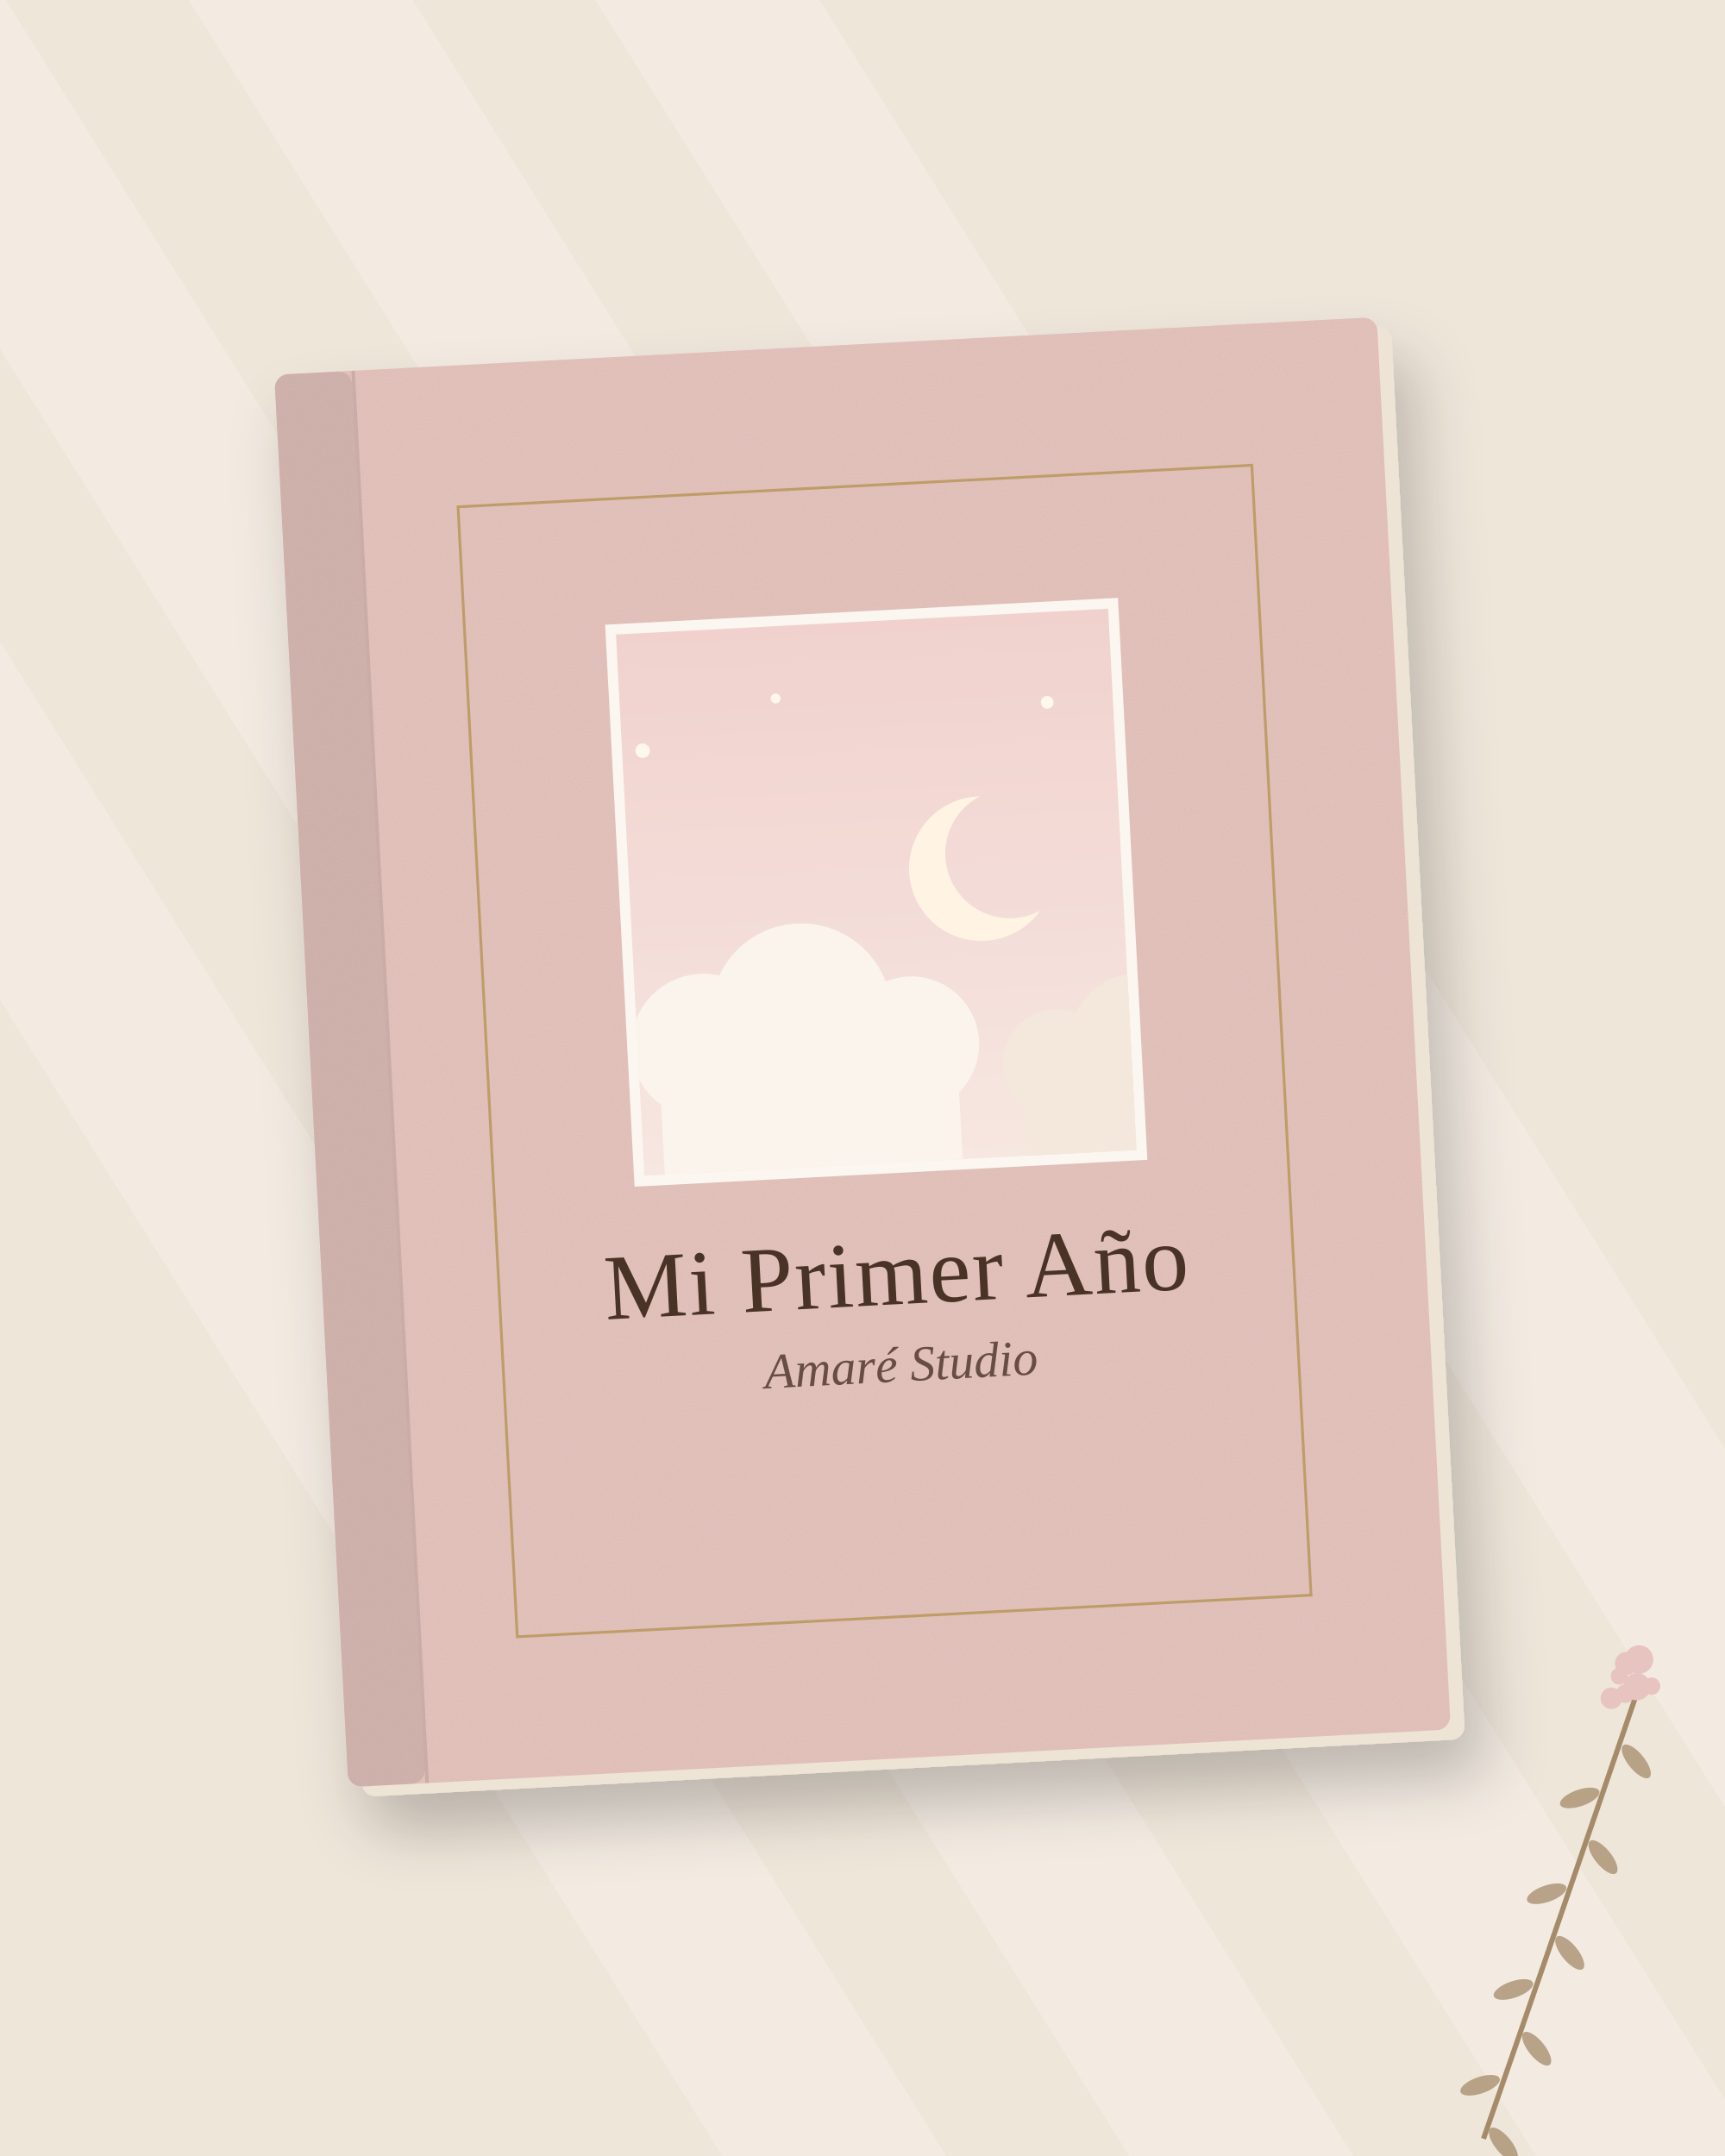
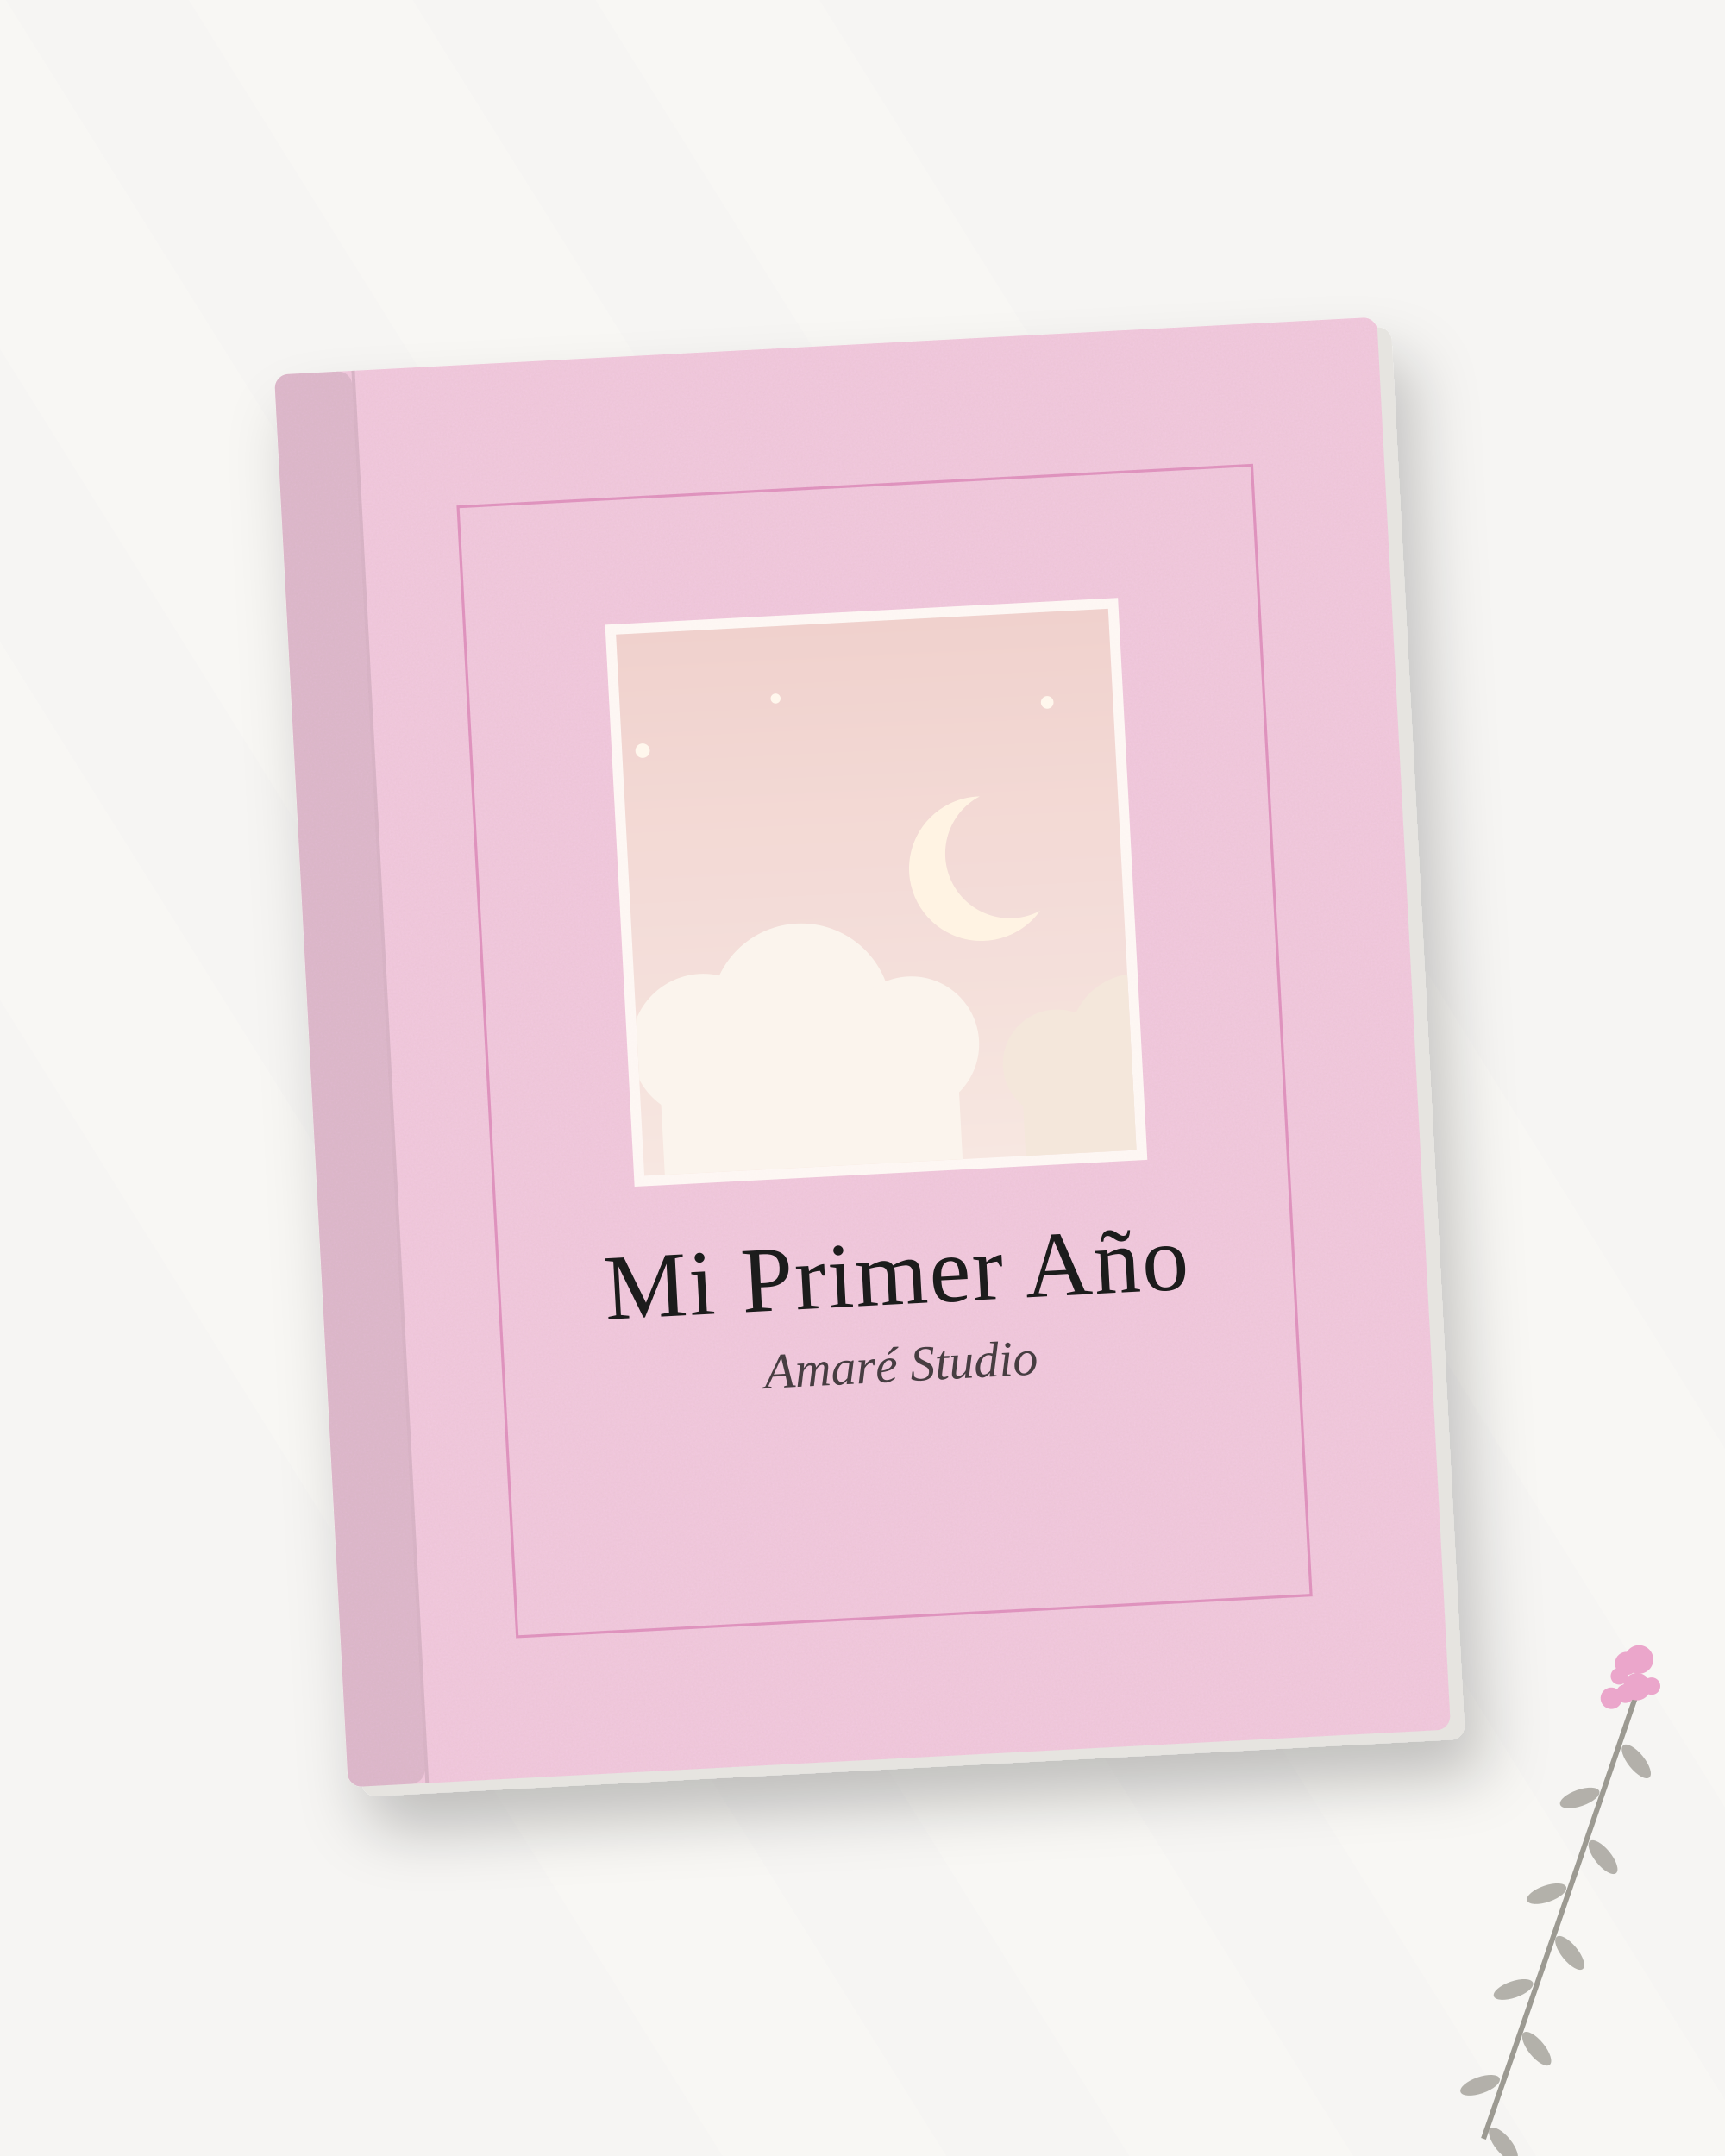
<svg xmlns="http://www.w3.org/2000/svg" viewBox="0 0 1000 1250" width="1000" height="1250" role="img">
  <defs>
    <filter id="miprimerancgrain" x="0" y="0" width="100%" height="100%">
      <feTurbulence type="fractalNoise" baseFrequency=".9" numOctaves="2" seed="7" result="n" />
      <feColorMatrix type="matrix" values="0 0 0 0 .29  0 0 0 0 .2  0 0 0 0 .16  0 0 0 .07 0" />
      <feComposite in2="SourceGraphic" operator="in" />
    </filter>
    <filter id="miprimerancshadow" x="-20%" y="-20%" width="140%" height="150%">
      <feGaussianBlur in="SourceAlpha" stdDeviation="18" />
      <feOffset dx="10" dy="22" />
      <feComponentTransfer>
        <feFuncA type="linear" slope=".22" />
      </feComponentTransfer>
      <feMerge>
        <feMergeNode />
        <feMergeNode in="SourceGraphic" />
      </feMerge>
    </filter>
    <filter id="miprimerancsoft" x="-50%" y="-50%" width="200%" height="200%">
      <feGaussianBlur stdDeviation="70" />
    </filter>
    <linearGradient id="miprimerancspine" x1="0" y1="0" x2="1" y2="0">
      <stop offset="0" stop-color="#000" stop-opacity="0" />
      <stop offset=".44" stop-color="#4A3228" stop-opacity=".05" />
      <stop offset=".5" stop-color="#4A3228" stop-opacity=".22" />
      <stop offset=".56" stop-color="#4A3228" stop-opacity=".05" />
      <stop offset="1" stop-color="#000" stop-opacity="0" />
    </linearGradient>
  </defs>
-   <rect width="1000" height="1250" fill="#EFE6DA" />
-   <rect width="1000" height="1250" fill="#EFE6DA" filter="url(#miprimerangrain)" />
+   <rect width="1000" height="1250" fill="#F6F5F3" />
+   <rect width="1000" height="1250" fill="#F6F5F3" filter="url(#miprimerangrain)" />
  <g opacity=".26" filter="url(#miprimeransoft)" transform="rotate(-32 500.0 625.0)">
    <rect x="100" y="-500" width="110" height="2375" fill="#FFFDF8" />
    <rect x="300" y="-500" width="110" height="2375" fill="#FFFDF8" />
    <rect x="500" y="-500" width="110" height="2375" fill="#FFFDF8" />
    <rect x="700" y="-500" width="110" height="2375" fill="#FFFDF8" />
  </g>
  <g transform="translate(860 1240) rotate(16) scale(1.2)">
-     <path d="M0 0 Q6 -110 12 -230" stroke="#A58B6A" stroke-width="2.5" fill="none" />
-     <ellipse cx="10.0" cy="-0.0" rx="10" ry="4" transform="rotate(35 10.0 -0.0)" fill="#A58B6A" opacity=".75" />
-     <ellipse cx="-8.7" cy="-24.4" rx="10" ry="4" transform="rotate(-35 -8.7 -24.4)" fill="#A58B6A" opacity=".75" />
-     <ellipse cx="12.7" cy="-48.9" rx="10" ry="4" transform="rotate(35 12.7 -48.9)" fill="#A58B6A" opacity=".75" />
-     <ellipse cx="-6.0" cy="-73.3" rx="10" ry="4" transform="rotate(-35 -6.0 -73.3)" fill="#A58B6A" opacity=".75" />
-     <ellipse cx="15.3" cy="-97.8" rx="10" ry="4" transform="rotate(35 15.3 -97.8)" fill="#A58B6A" opacity=".75" />
-     <ellipse cx="-3.3" cy="-122.2" rx="10" ry="4" transform="rotate(-35 -3.3 -122.2)" fill="#A58B6A" opacity=".75" />
-     <ellipse cx="18.0" cy="-146.7" rx="10" ry="4" transform="rotate(35 18.0 -146.7)" fill="#A58B6A" opacity=".75" />
-     <ellipse cx="-0.7" cy="-171.1" rx="10" ry="4" transform="rotate(-35 -0.7 -171.1)" fill="#A58B6A" opacity=".75" />
-     <ellipse cx="20.7" cy="-195.6" rx="10" ry="4" transform="rotate(35 20.7 -195.6)" fill="#A58B6A" opacity=".75" />
-     <circle cx="17.8" cy="-232.6" r="4.2" fill="#E8C4C0" />
-     <circle cx="3.1" cy="-239.8" r="5.6" fill="#E8C4C0" />
-     <circle cx="0.7" cy="-221.6" r="5.2" fill="#E8C4C0" />
-     <circle cx="8.4" cy="-243.3" r="6.9" fill="#E8C4C0" />
-     <circle cx="1.4" cy="-232.9" r="4.1" fill="#E8C4C0" />
-     <circle cx="11.1" cy="-230.4" r="6.6" fill="#E8C4C0" />
-     <circle cx="6.6" cy="-225.6" r="4.5" fill="#E8C4C0" />
+     <path d="M0 0 Q6 -110 12 -230" stroke="#9C9A92" stroke-width="2.5" fill="none" />
+     <ellipse cx="10.0" cy="-0.0" rx="10" ry="4" transform="rotate(35 10.0 -0.0)" fill="#9C9A92" opacity=".75" />
+     <ellipse cx="-8.7" cy="-24.4" rx="10" ry="4" transform="rotate(-35 -8.7 -24.4)" fill="#9C9A92" opacity=".75" />
+     <ellipse cx="12.7" cy="-48.9" rx="10" ry="4" transform="rotate(35 12.7 -48.9)" fill="#9C9A92" opacity=".75" />
+     <ellipse cx="-6.0" cy="-73.3" rx="10" ry="4" transform="rotate(-35 -6.0 -73.3)" fill="#9C9A92" opacity=".75" />
+     <ellipse cx="15.3" cy="-97.8" rx="10" ry="4" transform="rotate(35 15.3 -97.8)" fill="#9C9A92" opacity=".75" />
+     <ellipse cx="-3.3" cy="-122.2" rx="10" ry="4" transform="rotate(-35 -3.3 -122.2)" fill="#9C9A92" opacity=".75" />
+     <ellipse cx="18.0" cy="-146.7" rx="10" ry="4" transform="rotate(35 18.0 -146.7)" fill="#9C9A92" opacity=".75" />
+     <ellipse cx="-0.7" cy="-171.1" rx="10" ry="4" transform="rotate(-35 -0.7 -171.1)" fill="#9C9A92" opacity=".75" />
+     <ellipse cx="20.7" cy="-195.6" rx="10" ry="4" transform="rotate(35 20.7 -195.6)" fill="#9C9A92" opacity=".75" />
+     <circle cx="17.8" cy="-232.6" r="4.2" fill="#EBA6CB" />
+     <circle cx="3.1" cy="-239.8" r="5.6" fill="#EBA6CB" />
+     <circle cx="0.7" cy="-221.6" r="5.2" fill="#EBA6CB" />
+     <circle cx="8.4" cy="-243.3" r="6.9" fill="#EBA6CB" />
+     <circle cx="1.4" cy="-232.9" r="4.1" fill="#EBA6CB" />
+     <circle cx="11.1" cy="-230.4" r="6.6" fill="#EBA6CB" />
+     <circle cx="6.6" cy="-225.6" r="4.5" fill="#EBA6CB" />
  </g>
  <g transform="translate(500 610) rotate(-3)" filter="url(#miprimerancshadow)">
-     <rect x="-312.0" y="-404.0" width="640" height="820" rx="8" fill="#EDE4D6" />
-     <rect x="-320.0" y="-410.0" width="640" height="820" rx="8" fill="#E3C2BC" />
-     <rect x="-320.0" y="-410.0" width="640" height="820" rx="8" fill="#E3C2BC" filter="url(#miprimerancgrain)" />
+     <rect x="-312.0" y="-404.0" width="640" height="820" rx="8" fill="#E6E4E0" />
+     <rect x="-320.0" y="-410.0" width="640" height="820" rx="8" fill="#F2C9DE" />
+     <rect x="-320.0" y="-410.0" width="640" height="820" rx="8" fill="#F2C9DE" filter="url(#miprimerancgrain)" />
    <rect x="-320.0" y="-410.0" width="44.8" height="820" rx="8" fill="#000" opacity=".08" />
    <rect x="-275.2" y="-410.0" width="2" height="820" fill="#000" opacity=".1" />
-     <rect x="-217.6" y="-328.0" width="460.8" height="656.0" fill="none" stroke="#B8975A" stroke-width="1.6" opacity=".85" />
+     <rect x="-217.6" y="-328.0" width="460.8" height="656.0" fill="none" stroke="#DC8AB9" stroke-width="1.6" opacity=".85" />
    <rect x="-136.048" y="-255.28" width="297.696" height="326.266" fill="#FFFCF6" opacity=".9" />
    <svg x="-130.048" y="-249.28" width="285.696" height="314.266" viewBox="0 0 160 120" preserveAspectRatio="xMidYMid slice">
      <g>
        <defs>
          <linearGradient id="miprimerancws" x1="0" y1="0" x2="0" y2="1">
            <stop offset="0" stop-color="#EFCFCB" />
            <stop offset="1" stop-color="#F7E6E0" />
          </linearGradient>
        </defs>
        <rect width="160" height="120" fill="url(#miprimerancws)" />
        <circle cx="30" cy="26" r="1.6" fill="#FFF7EC" />
        <circle cx="120" cy="20" r="1.4" fill="#FFF7EC" />
        <circle cx="140" cy="44" r="1.2" fill="#FFF7EC" />
        <circle cx="20" cy="60" r="1.2" fill="#FFF7EC" />
        <circle cx="60" cy="16" r="1.1" fill="#FFF7EC" />
        <path d="M104 40 a16 16 0 1 0 12 26 a13 13 0 1 1 -12 -26z" fill="#FFF3E2" />
        <g fill="#FBF4EC">
          <circle cx="40" cy="92" r="16" />
          <circle cx="62" cy="86" r="20" />
          <circle cx="86" cy="94" r="15" />
          <rect x="30" y="94" width="66" height="26" />
        </g>
        <g fill="#F4E6DA">
          <circle cx="118" cy="100" r="12" />
          <circle cx="136" cy="96" r="15" />
          <rect x="110" y="100" width="50" height="20" />
        </g>
      </g>
      <rect width="160" height="120" fill="#fff" opacity=".04" />
    </svg>
-     <text x="12.8" y="146.986" text-anchor="middle" font-family="'Cormorant Garamond', 'Fraunces', Georgia, 'Times New Roman', serif" font-size="54" fill="#4A3228" letter-spacing="1">Mi Primer Año</text>
-     <text x="12.8" y="191.786" text-anchor="middle" font-family="'Cormorant Garamond', 'Fraunces', Georgia, 'Times New Roman', serif" font-style="italic" font-size="29" fill="#4A3228" opacity=".8">Amaré Studio</text>
+     <text x="12.8" y="146.986" text-anchor="middle" font-family="'Cormorant Garamond', 'Fraunces', Georgia, 'Times New Roman', serif" font-size="54" fill="#1C1C1C" letter-spacing="1">Mi Primer Año</text>
+     <text x="12.8" y="191.786" text-anchor="middle" font-family="'Cormorant Garamond', 'Fraunces', Georgia, 'Times New Roman', serif" font-style="italic" font-size="29" fill="#1C1C1C" opacity=".8">Amaré Studio</text>
  </g>
</svg>
